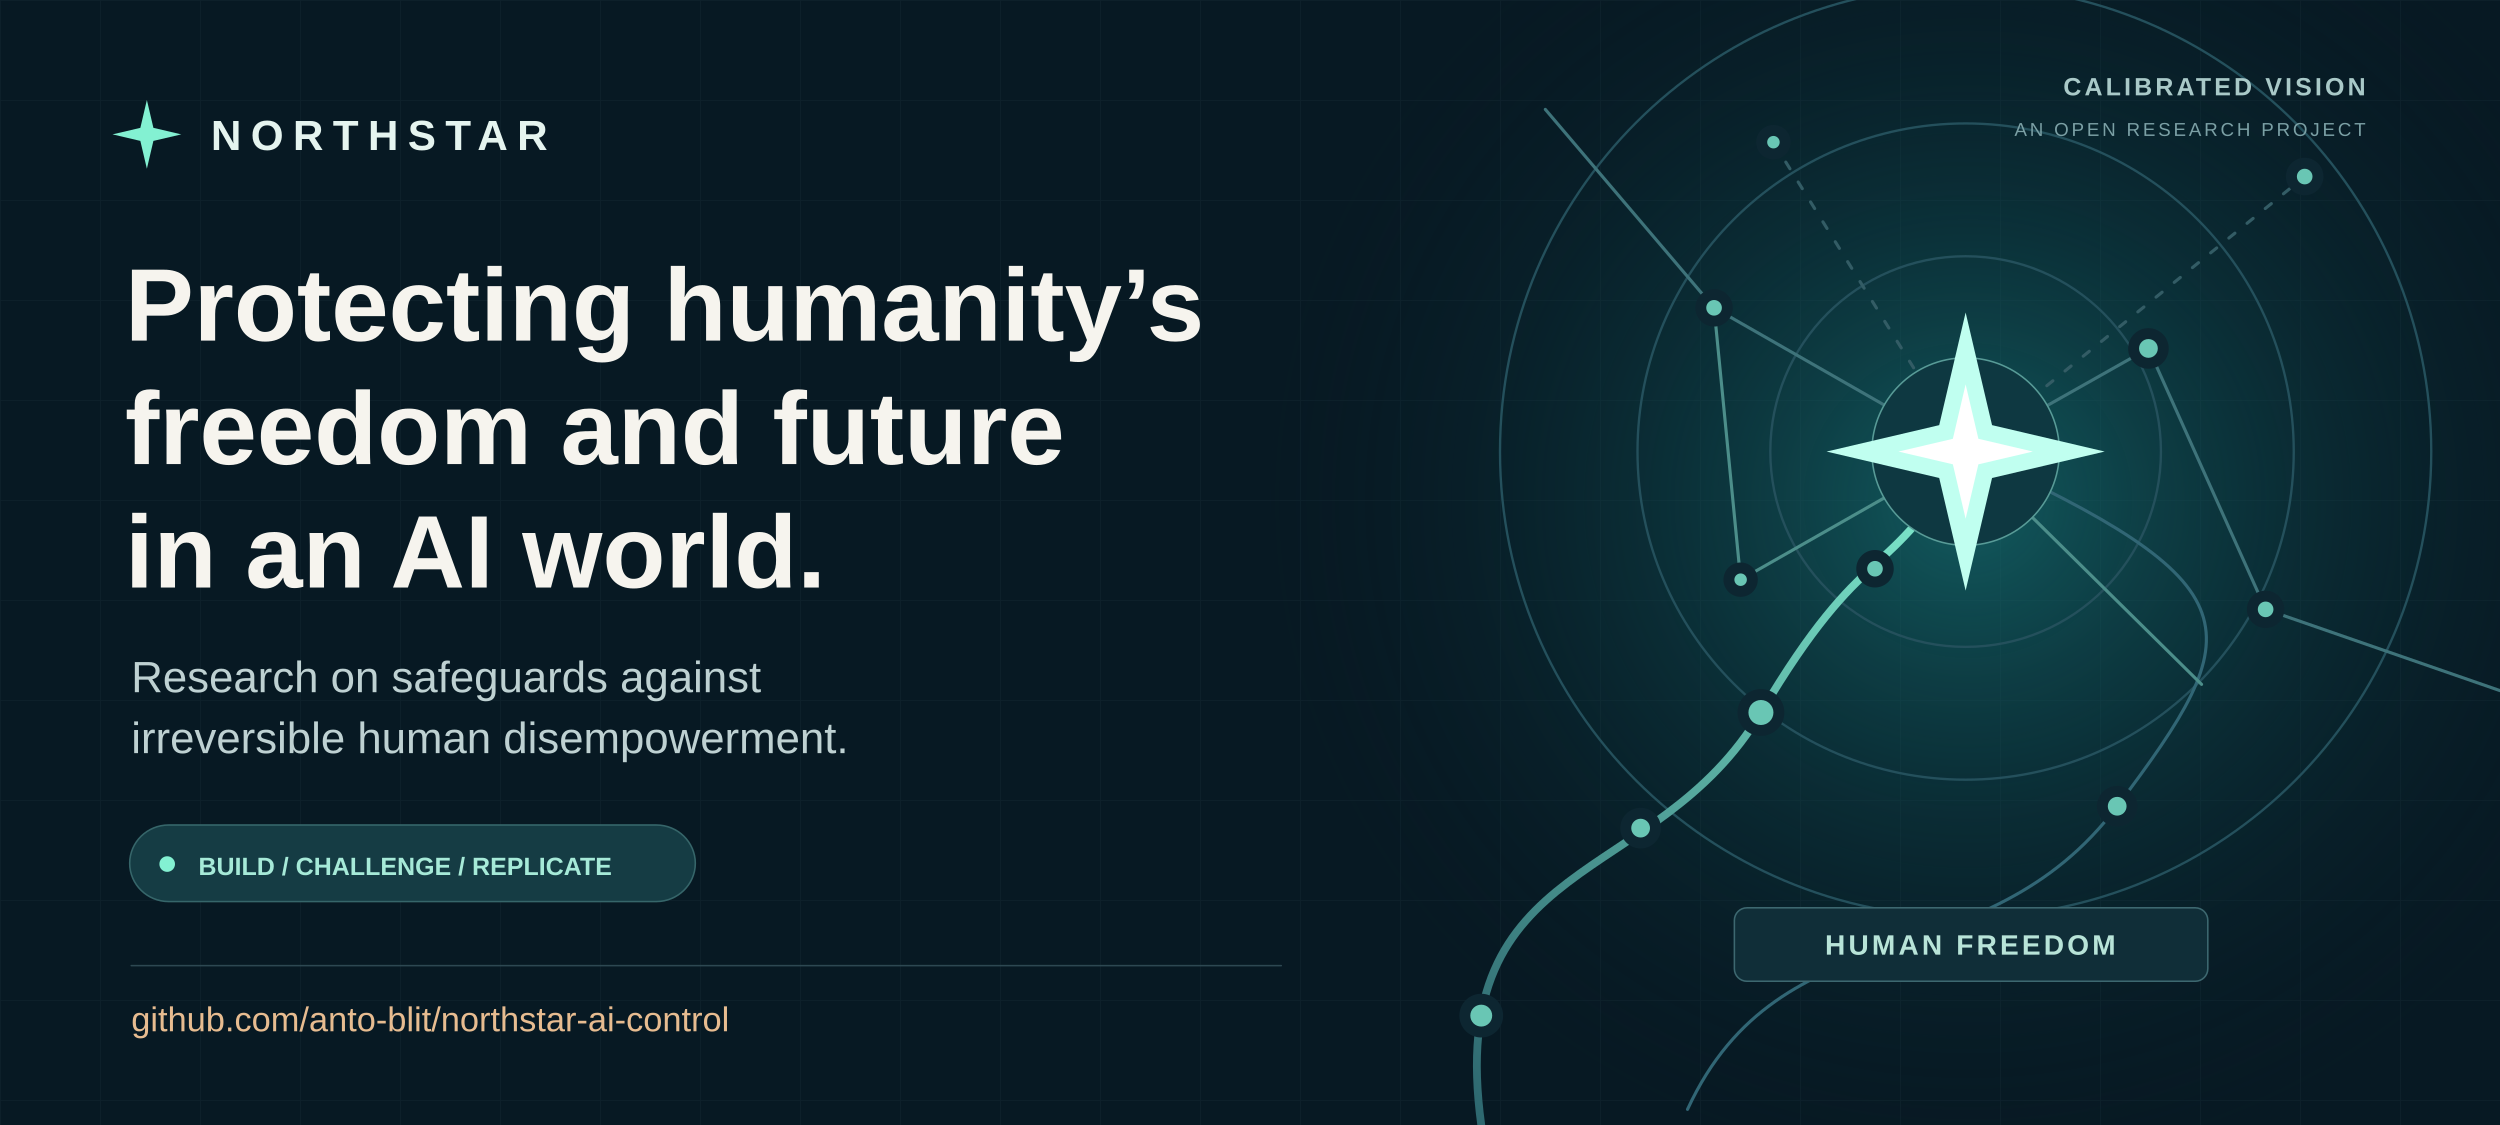
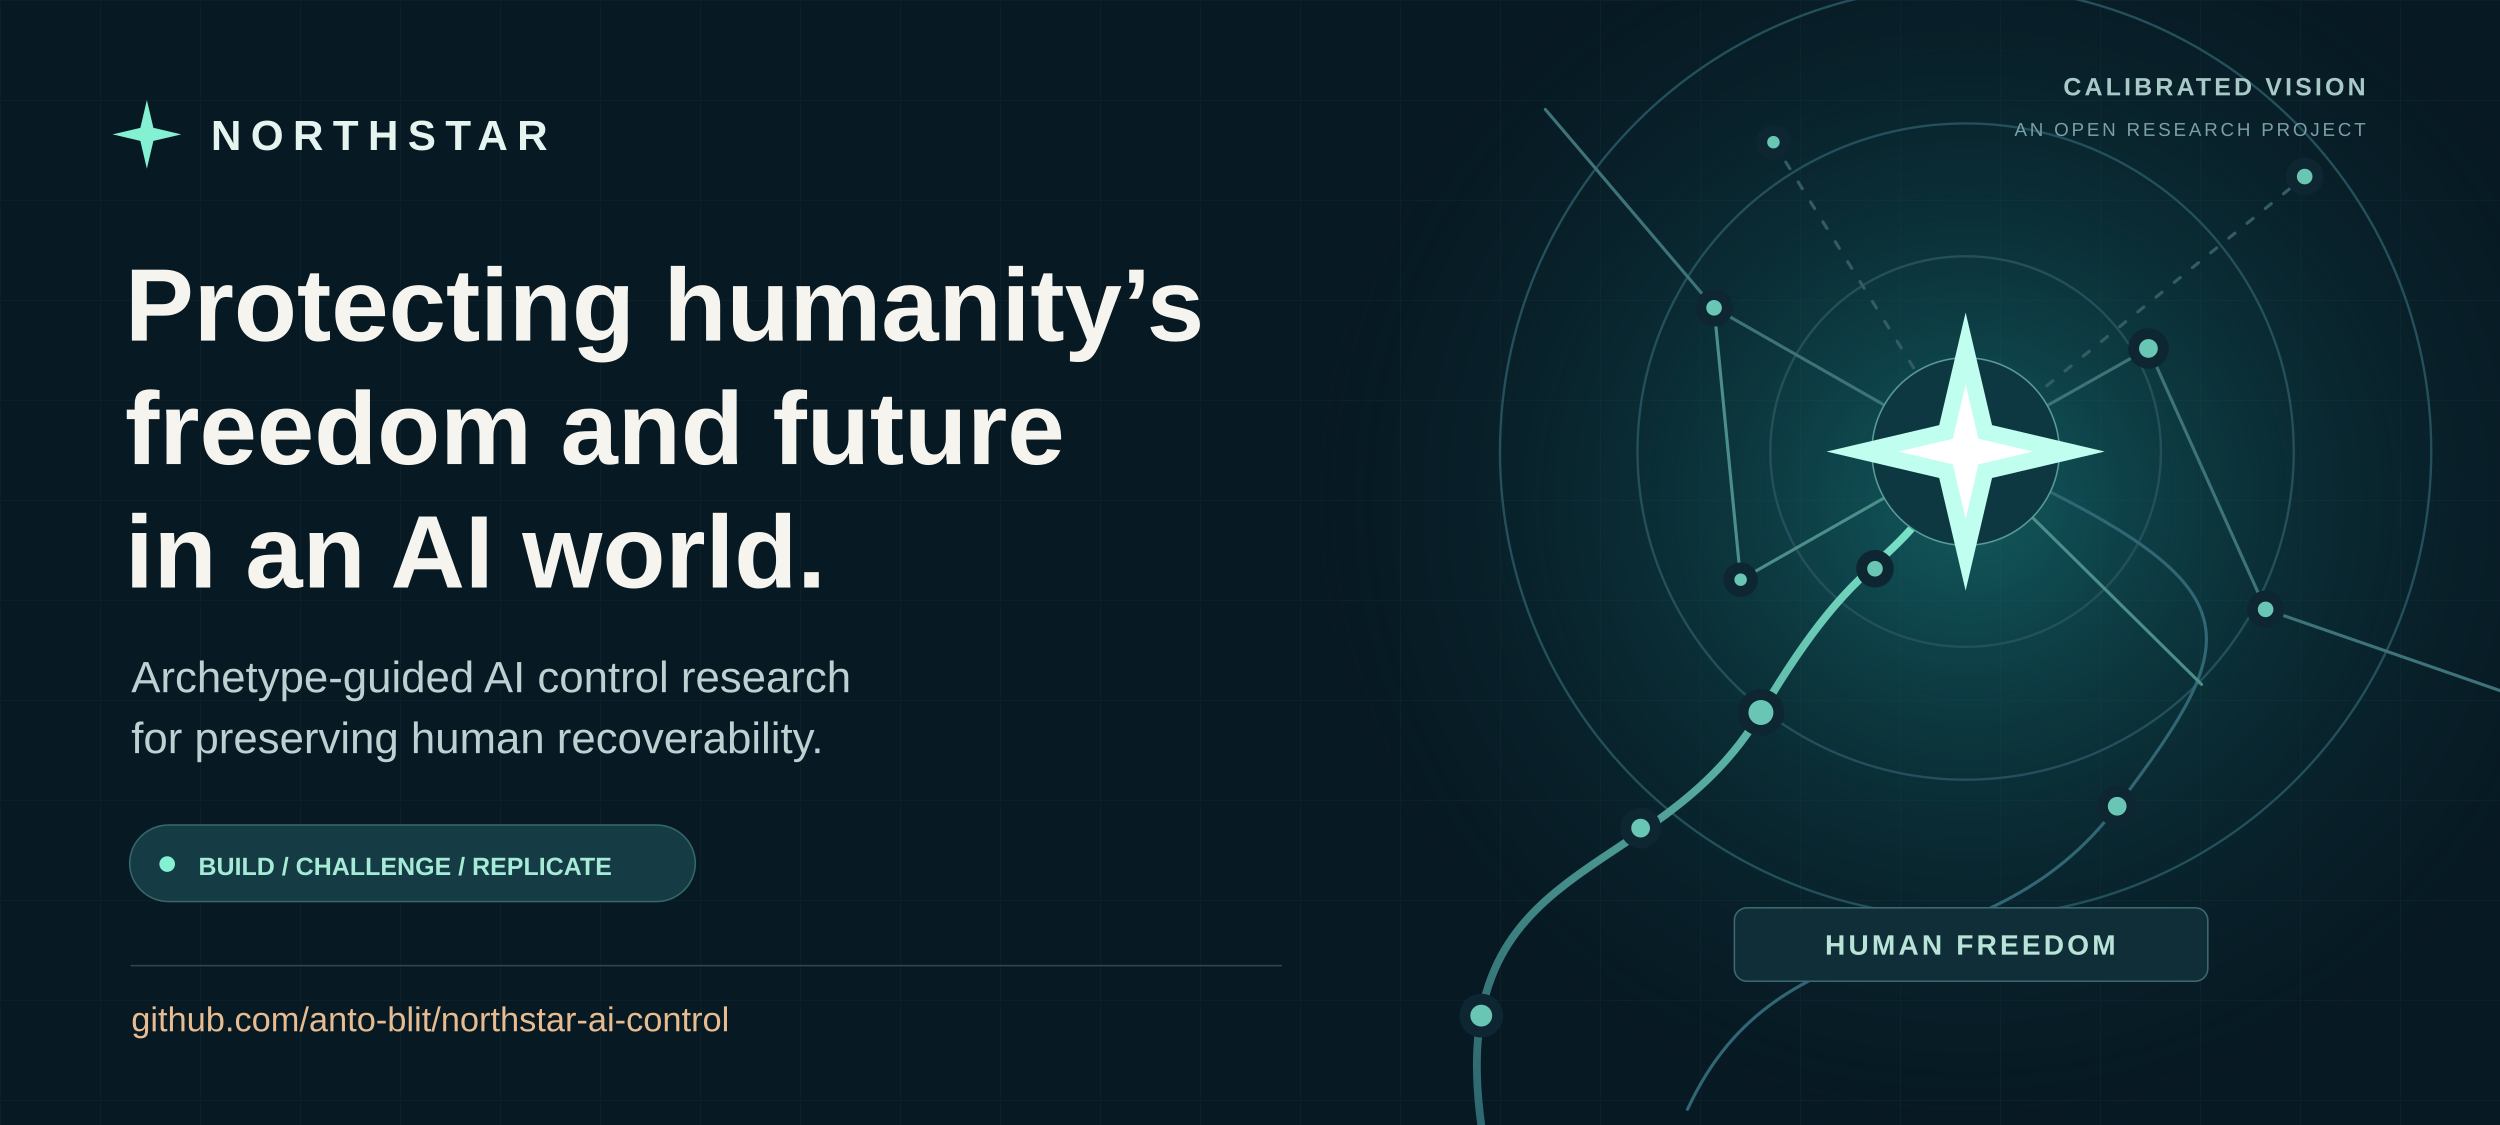
<svg xmlns="http://www.w3.org/2000/svg" width="1600" height="720" viewBox="0 0 1600 720" role="img" aria-labelledby="title desc">
  <defs>
    <radialGradient id="glow">
      <stop stop-color="#187f80" stop-opacity=".65" />
      <stop offset="1" stop-color="#071923" stop-opacity="0" />
    </radialGradient>
    <linearGradient id="route" x1="0" y1="1" x2="1" y2="0">
      <stop stop-color="#2d676f" />
      <stop offset="1" stop-color="#83f1d2" />
    </linearGradient>
    <pattern id="grid" width="64" height="64" patternUnits="userSpaceOnUse">
      <path d="M64 0H0V64" fill="none" stroke="#60818c" stroke-opacity=".09" />
    </pattern>
  </defs>
  <rect width="1600" height="720" fill="#071923" />
  <rect width="1600" height="720" fill="url(#grid)" />
  <ellipse cx="1260" cy="320" rx="460" ry="440" fill="url(#glow)" />
  <circle cx="1258" cy="289" r="125" fill="none" stroke="#24505c" stroke-width="1.5" />
  <circle cx="1258" cy="289" r="210" fill="none" stroke="#24505c" stroke-width="1.5" />
  <circle cx="1258" cy="289" r="298" fill="none" stroke="#24505c" stroke-width="1.5" />
  <path d="M948 720 C924 545 1060 569 1127 456 S1208 375 1258 289" fill="none" stroke="url(#route)" stroke-width="5" stroke-linecap="round" stroke-linejoin="round" stroke-dasharray="" />
  <path d="M1080 710 C1140 580 1270 629 1355 516 S1447 375 1258 289" fill="none" stroke="#316675" stroke-width="2" stroke-linecap="round" stroke-linejoin="round" stroke-dasharray="" />
  <path d="M1600 442 L1450 390 L1375 223 L1258 289 L1097 197 L989 70" fill="none" stroke="#3e737a" stroke-width="2" stroke-linecap="round" stroke-linejoin="round" stroke-dasharray="" />
  <path d="M1135 91 L1258 289 L1475 113" fill="none" stroke="#335c65" stroke-width="2" stroke-linecap="round" stroke-linejoin="round" stroke-dasharray="5 10" />
  <path d="M1097 197 L1114 371 L1258 289 L1409 438" fill="none" stroke="#4c8e8a" stroke-width="2" stroke-linecap="round" stroke-linejoin="round" stroke-dasharray="" />
  <circle cx="948" cy="650" r="14" fill="#0d2631" stroke="none" stroke-width="2" />
  <circle cx="948" cy="650" r="7" fill="#69c6b4" stroke="none" stroke-width="2" />
  <circle cx="1050" cy="530" r="13" fill="#0d2631" stroke="none" stroke-width="2" />
  <circle cx="1050" cy="530" r="6" fill="#69c6b4" stroke="none" stroke-width="2" />
  <circle cx="1127" cy="456" r="15" fill="#0d2631" stroke="none" stroke-width="2" />
  <circle cx="1127" cy="456" r="8" fill="#69c6b4" stroke="none" stroke-width="2" />
  <circle cx="1200" cy="364" r="12" fill="#0d2631" stroke="none" stroke-width="2" />
  <circle cx="1200" cy="364" r="5" fill="#69c6b4" stroke="none" stroke-width="2" />
  <circle cx="1097" cy="197" r="12" fill="#0d2631" stroke="none" stroke-width="2" />
  <circle cx="1097" cy="197" r="5" fill="#69c6b4" stroke="none" stroke-width="2" />
  <circle cx="1114" cy="371" r="11" fill="#0d2631" stroke="none" stroke-width="2" />
  <circle cx="1114" cy="371" r="4" fill="#69c6b4" stroke="none" stroke-width="2" />
  <circle cx="1375" cy="223" r="13" fill="#0d2631" stroke="none" stroke-width="2" />
  <circle cx="1375" cy="223" r="6" fill="#69c6b4" stroke="none" stroke-width="2" />
  <circle cx="1450" cy="390" r="12" fill="#0d2631" stroke="none" stroke-width="2" />
  <circle cx="1450" cy="390" r="5" fill="#69c6b4" stroke="none" stroke-width="2" />
  <circle cx="1355" cy="516" r="13" fill="#0d2631" stroke="none" stroke-width="2" />
  <circle cx="1355" cy="516" r="6" fill="#69c6b4" stroke="none" stroke-width="2" />
  <circle cx="1135" cy="91" r="11" fill="#0d2631" stroke="none" stroke-width="2" />
  <circle cx="1135" cy="91" r="4" fill="#69c6b4" stroke="none" stroke-width="2" />
  <circle cx="1475" cy="113" r="12" fill="#0d2631" stroke="none" stroke-width="2" />
  <circle cx="1475" cy="113" r="5" fill="#69c6b4" stroke="none" stroke-width="2" />
  <circle cx="1258" cy="289" r="60" fill="#0e3841" stroke="#589b97" stroke-width="1" />
  <path d="M1258 200 L1274.91 272.09 L1347 289 L1274.91 305.91 L1258 378 L1241.09 305.91 L1169 289 L1241.09 272.09 Z" fill="#c0fff0" />
  <path d="M1258 246 L1266.17 280.83 L1301 289 L1266.17 297.17 L1258 332 L1249.83 297.17 L1215 289 L1249.83 280.83 Z" fill="#ffffff" />
  <text x="1514" y="61" font-family="Segoe UI,Arial,Helvetica,sans-serif" font-size="16" font-weight="600" fill="#a9c9c8" text-anchor="end" letter-spacing="2">CALIBRATED VISION</text>
  <text x="1514" y="87" font-family="Segoe UI,Arial,Helvetica,sans-serif" font-size="12" font-weight="400" fill="#7ba0a5" text-anchor="end" letter-spacing="1.8">AN OPEN RESEARCH PROJECT</text>
  <path d="M94 64 L98.18 81.82 L116 86 L98.18 90.18 L94 108 L89.82 90.18 L72 86 L89.82 81.82 Z" fill="#83f1d2" />
  <text x="135" y="96" font-family="Segoe UI,Arial,Helvetica,sans-serif" font-size="27" font-weight="700" fill="#e5f4ef" text-anchor="start" letter-spacing="6">NORTHSTAR</text>
  <text x="80" y="218" font-family="Segoe UI,Arial,Helvetica,sans-serif" font-size="66" font-weight="700" fill="#f6f4ee" text-anchor="start" letter-spacing="0">Protecting humanity’s</text>
  <text x="80" y="297" font-family="Segoe UI,Arial,Helvetica,sans-serif" font-size="66" font-weight="700" fill="#f6f4ee" text-anchor="start" letter-spacing="0">freedom and future</text>
  <text x="80" y="376" font-family="Segoe UI,Arial,Helvetica,sans-serif" font-size="66" font-weight="700" fill="#f6f4ee" text-anchor="start" letter-spacing="0">in an AI world.</text>
-   <text x="84" y="443" font-family="Segoe UI,Arial,Helvetica,sans-serif" font-size="28" font-weight="400" fill="#bed1d2" text-anchor="start" letter-spacing="0">Research on safeguards against</text>
-   <text x="84" y="482" font-family="Segoe UI,Arial,Helvetica,sans-serif" font-size="28" font-weight="400" fill="#bed1d2" text-anchor="start" letter-spacing="0">irreversible human disempowerment.</text>
+   <text x="84" y="443" font-family="Segoe UI,Arial,Helvetica,sans-serif" font-size="28" font-weight="400" fill="#bed1d2" text-anchor="start" letter-spacing="0">Archetype-guided AI control research</text>
+   <text x="84" y="482" font-family="Segoe UI,Arial,Helvetica,sans-serif" font-size="28" font-weight="400" fill="#bed1d2" text-anchor="start" letter-spacing="0">for preserving human recoverability.</text>
  <rect x="83" y="528" width="362" height="49" rx="25" fill="#153c44" stroke="#36666a" />
  <circle cx="107" cy="553" r="5" fill="#83f1d2" stroke="none" stroke-width="2" />
  <text x="127" y="560" font-family="Segoe UI,Arial,Helvetica,sans-serif" font-size="16" font-weight="600" fill="#a6ead8" text-anchor="start" letter-spacing="0">BUILD  /  CHALLENGE  /  REPLICATE</text>
  <path d="M84 618 H820" fill="none" stroke="#2d4852" stroke-width="1" stroke-linecap="round" stroke-linejoin="round" stroke-dasharray="" />
  <text x="84" y="660" font-family="Segoe UI,Arial,Helvetica,sans-serif" font-size="22" font-weight="400" fill="#e7bc90" text-anchor="start" letter-spacing="0">github.com/anto-blit/northstar-ai-control</text>
  <rect x="1110" y="581" width="303" height="47" rx="8" fill="#102e38" stroke="#3d6870" />
  <text x="1261" y="611" font-family="Segoe UI,Arial,Helvetica,sans-serif" font-size="18" font-weight="600" fill="#b8e4d8" text-anchor="middle" letter-spacing="2">HUMAN FREEDOM</text>
</svg>
